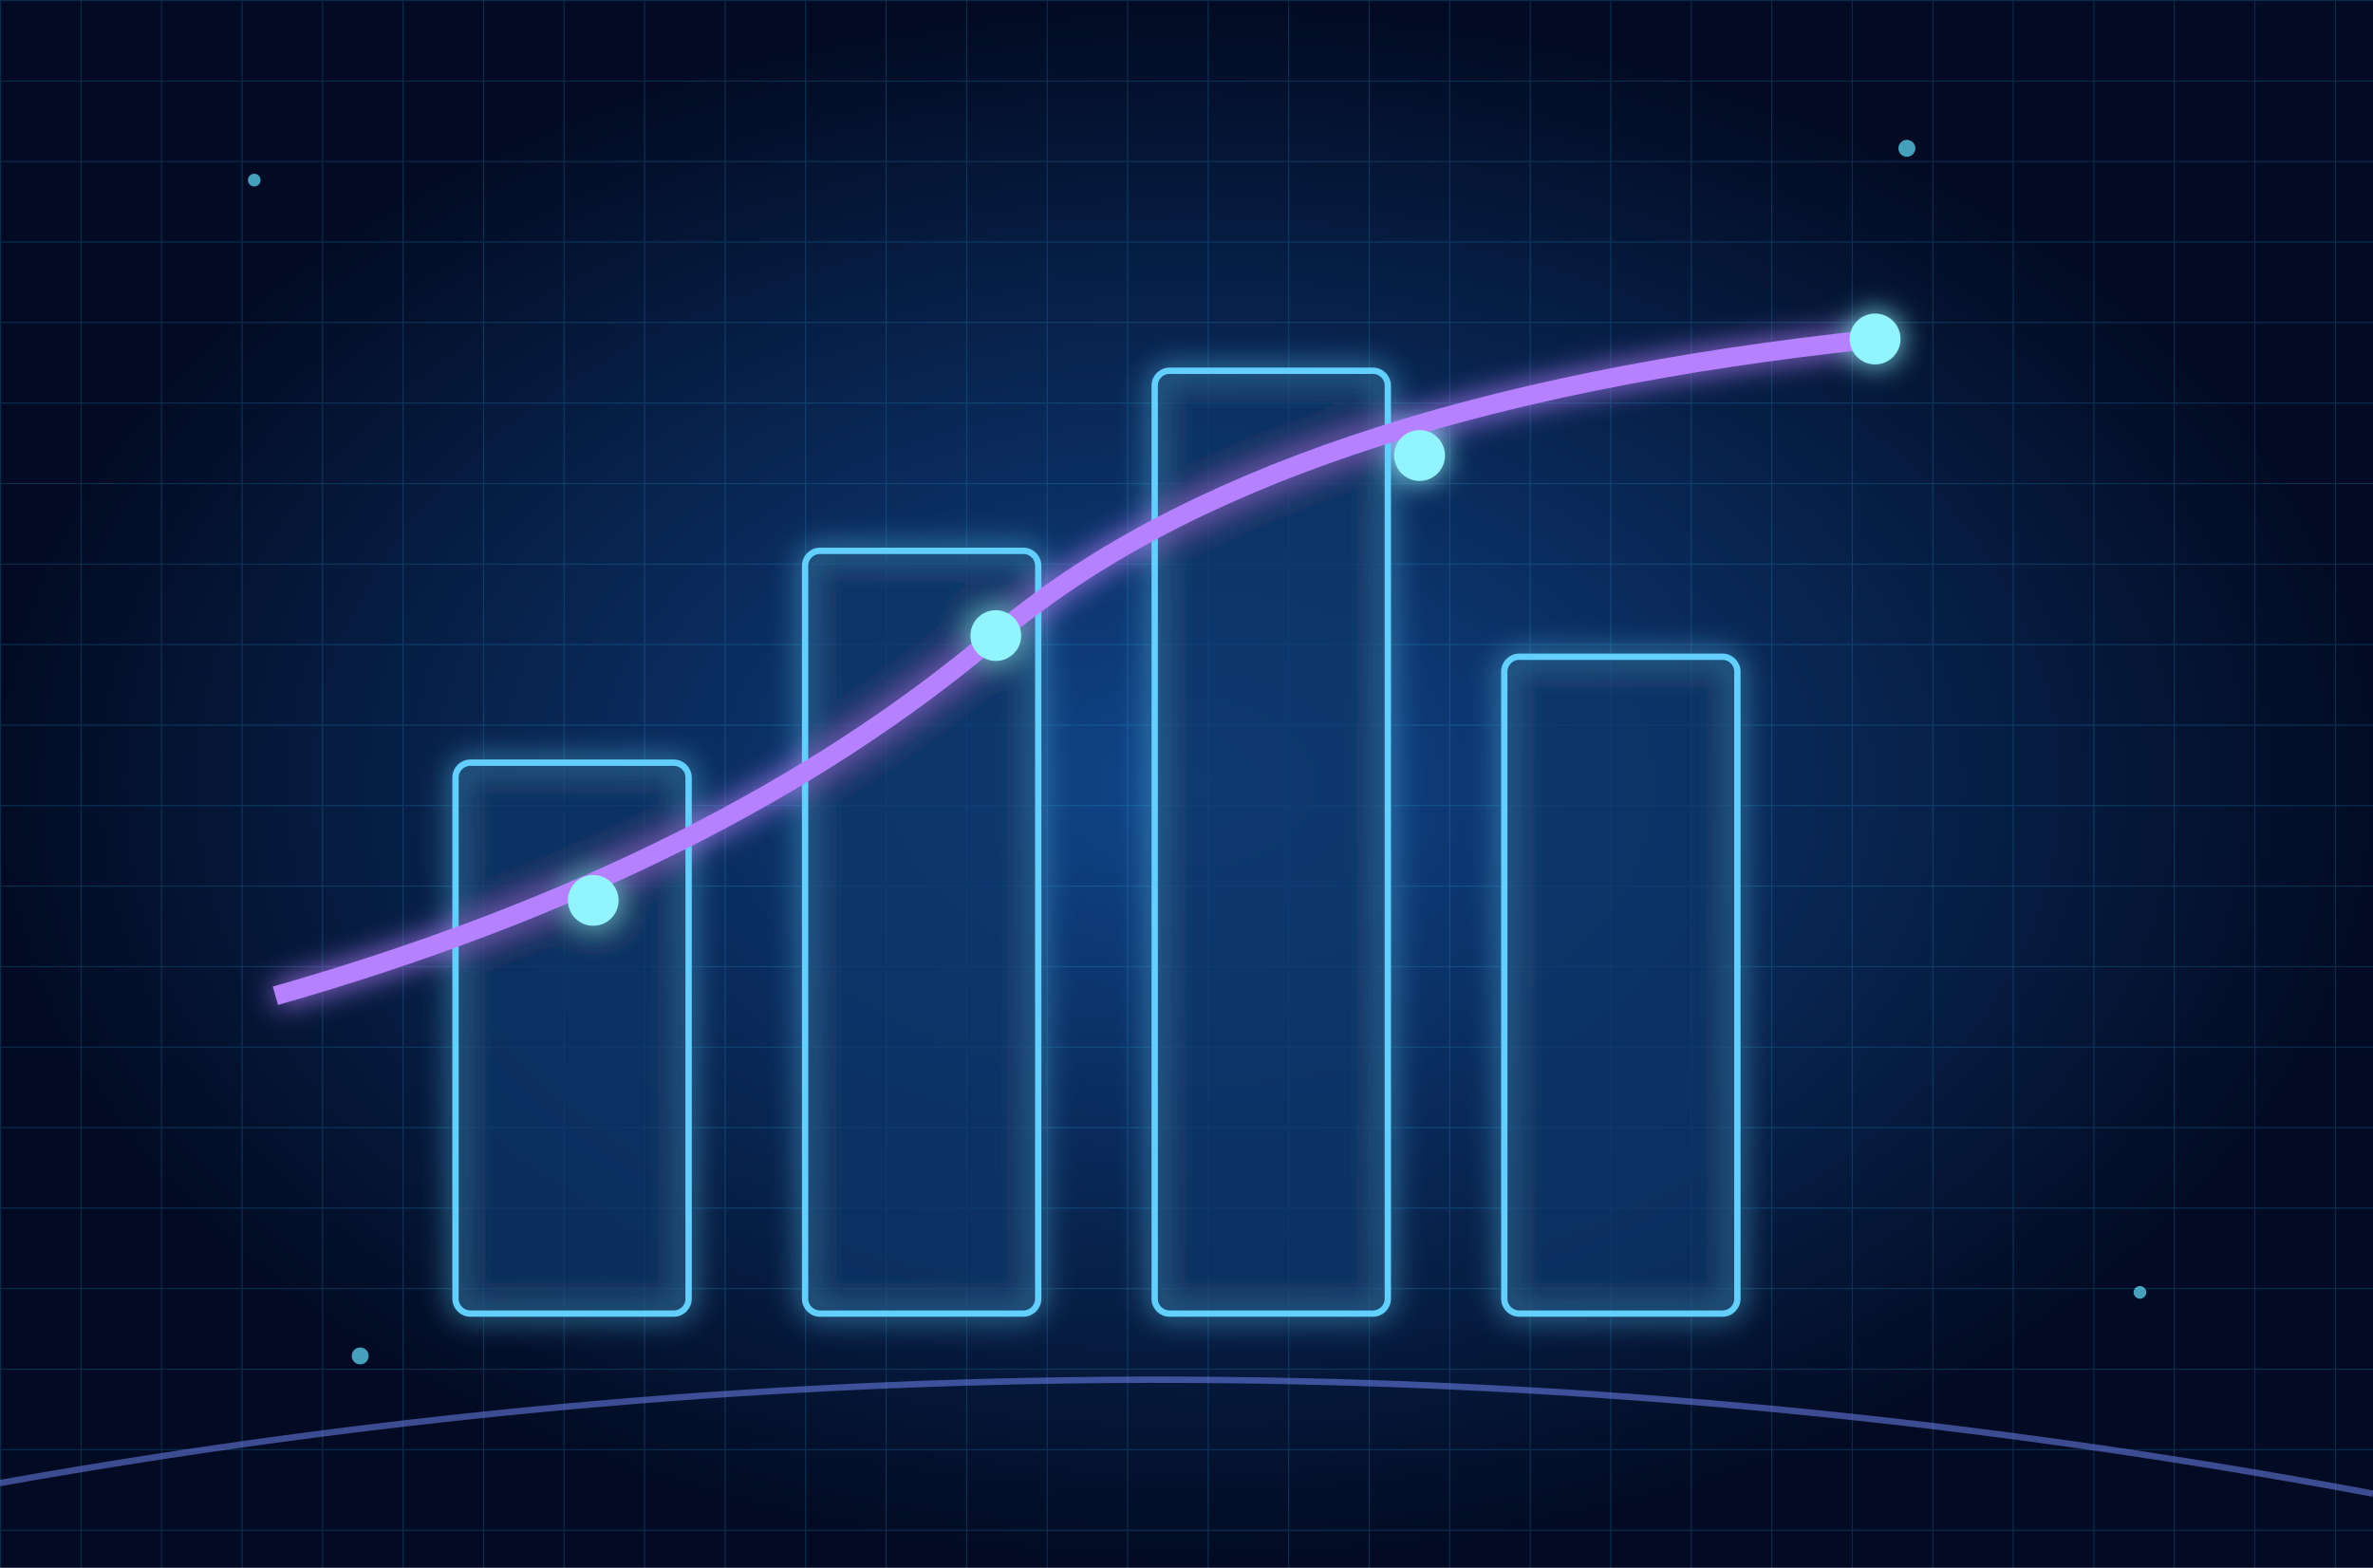
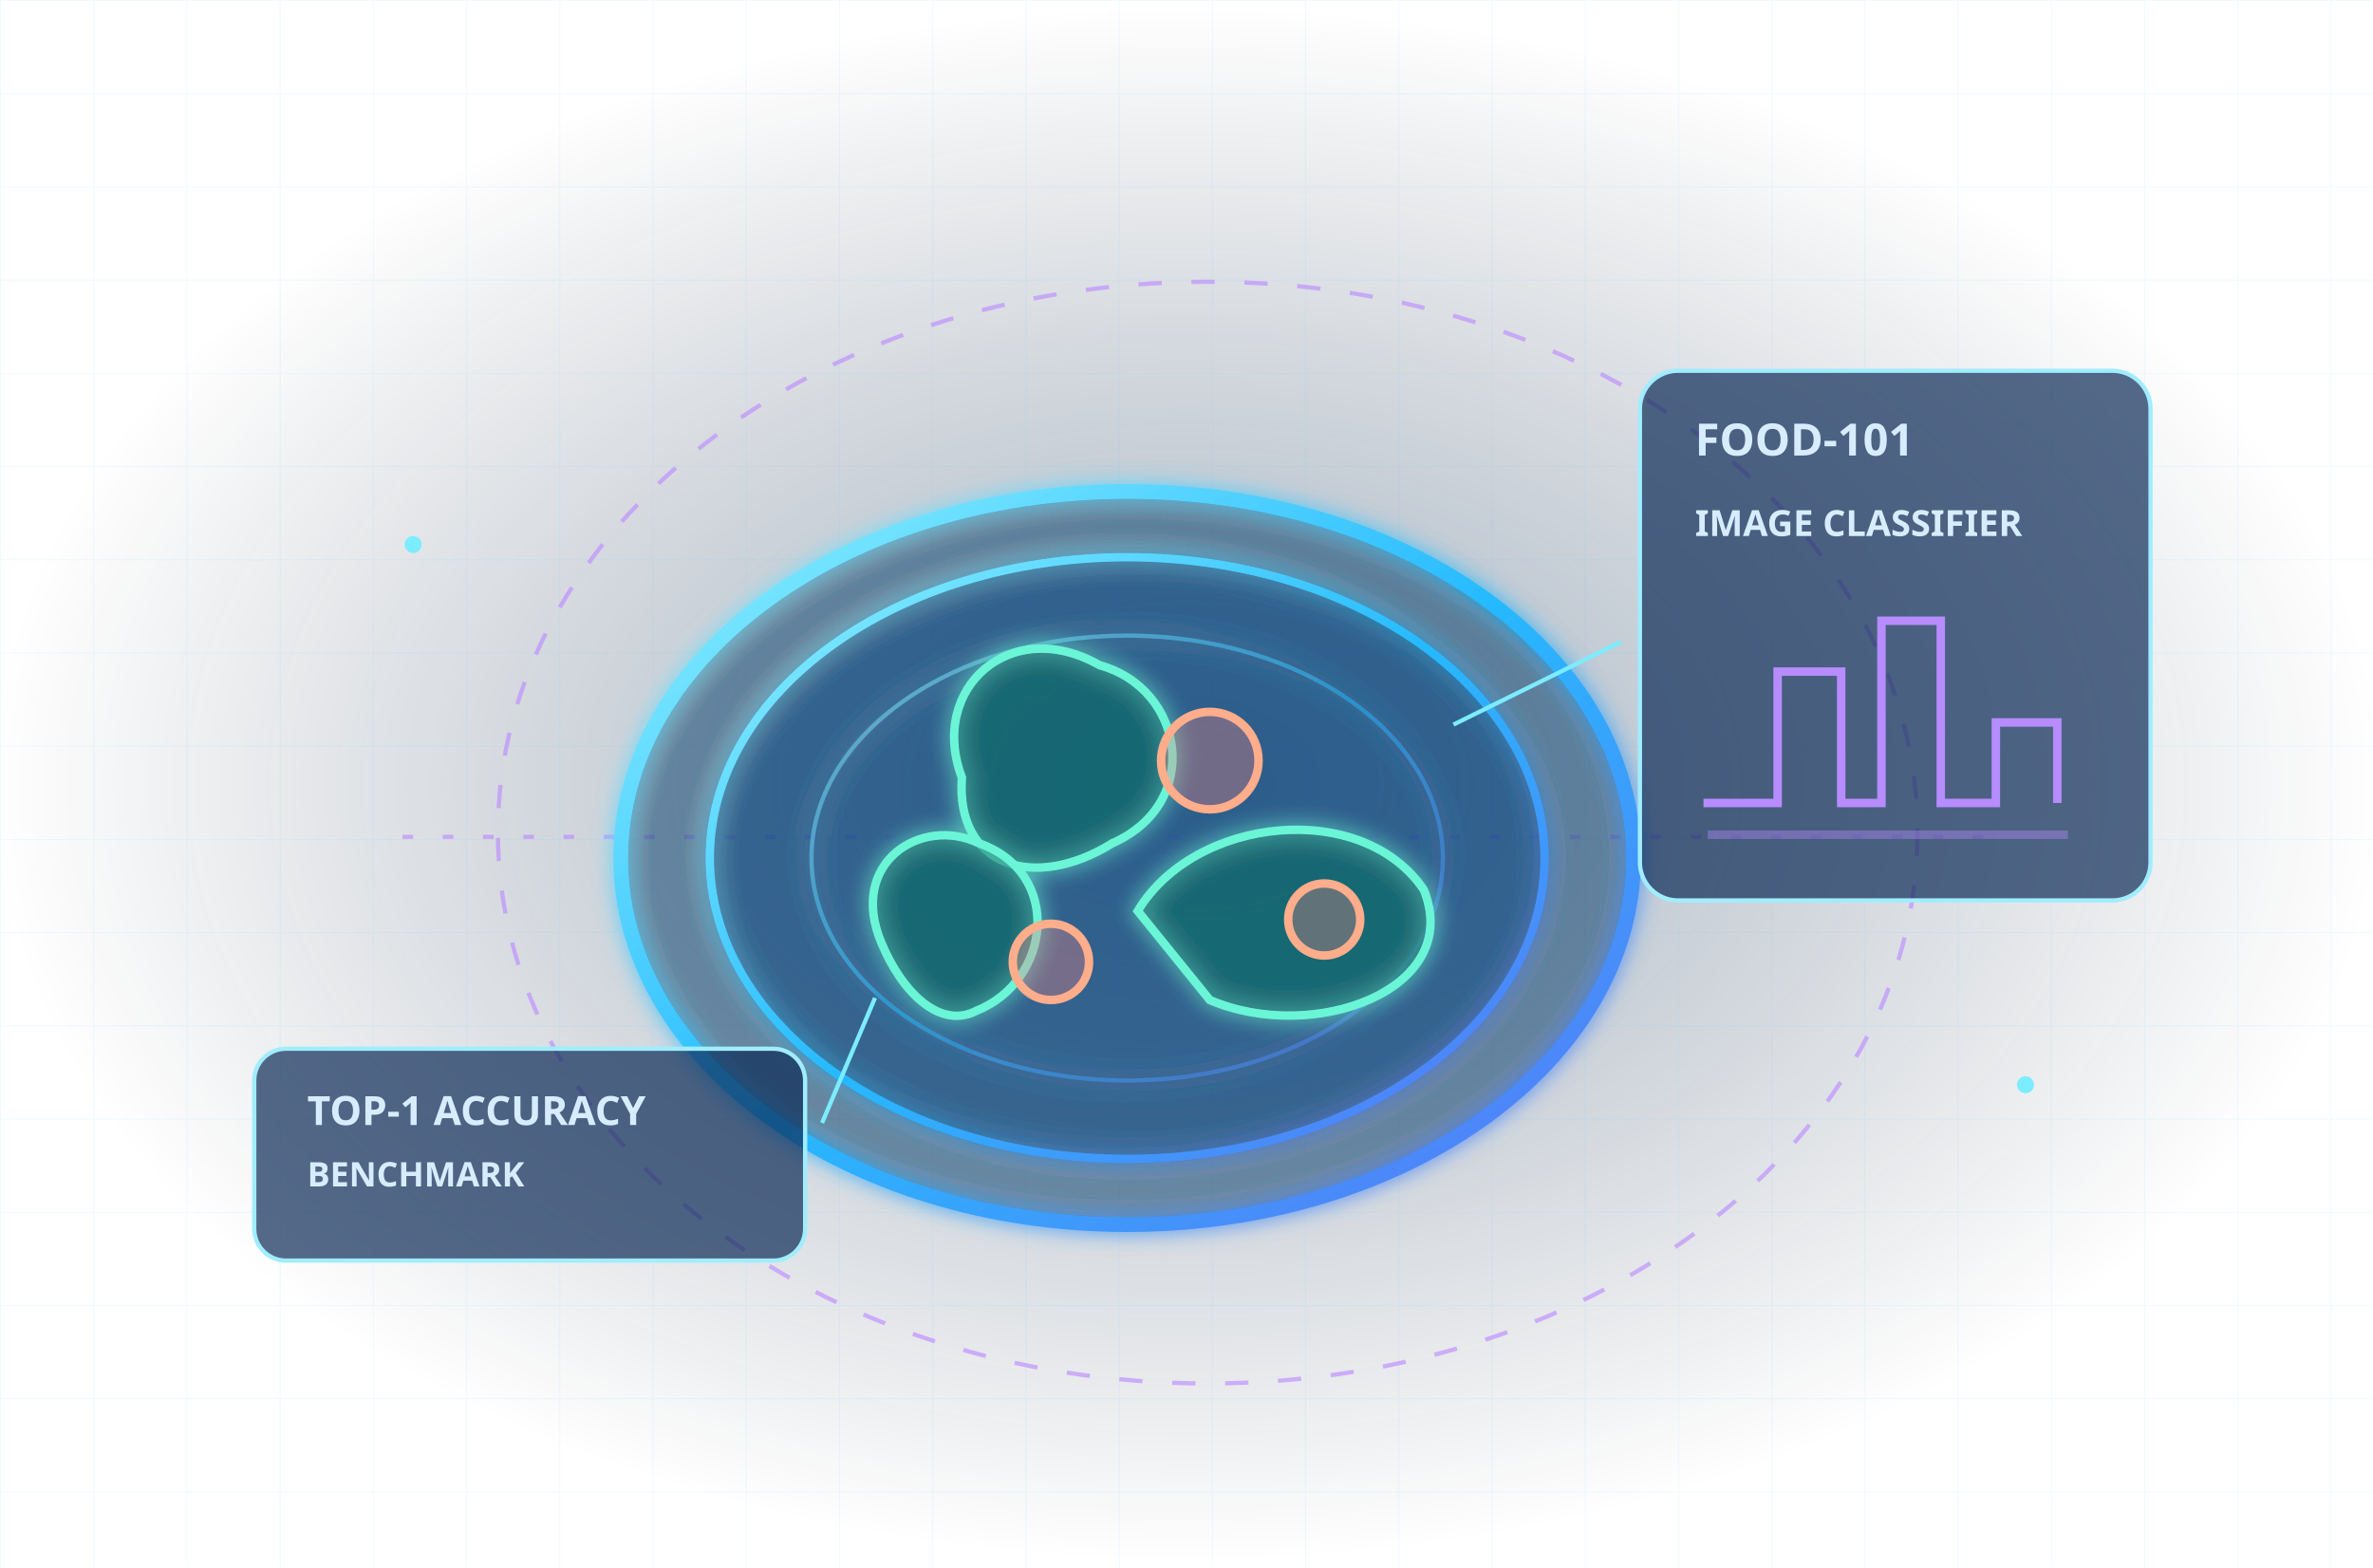
- <svg xmlns="http://www.w3.org/2000/svg" viewBox="0 0 1120 740" role="img" aria-label="BENCHMARK holographic illustration">
+ <svg xmlns="http://www.w3.org/2000/svg" viewBox="0 0 1120 740" role="img" aria-label="Food image classification hologram with plated meal and evaluation charts">
  <defs>
-     <radialGradient id="bg">
-       <stop stop-color="#10458a" />
-       <stop offset="1" stop-color="#020b23" />
+     <radialGradient id="back">
+       <stop stop-color="#164774" stop-opacity=".40" />
+       <stop offset="1" stop-color="#040d23" stop-opacity="0" />
    </radialGradient>
-     <pattern id="grid" width="38" height="38" patternUnits="userSpaceOnUse">
-       <path d="M38 0H0V38" fill="none" stroke="#2ab8ed" stroke-opacity=".2" />
-     </pattern>
+     <linearGradient id="cyan" x1="0" y1="0" x2="1" y2="1">
+       <stop stop-color="#92f4ff" />
+       <stop offset=".5" stop-color="#26baff" />
+       <stop offset="1" stop-color="#5c72f6" />
+     </linearGradient>
+     <linearGradient id="purple" x1="0" y1="0" x2="1" y2="1">
+       <stop stop-color="#6de4ff" />
+       <stop offset=".55" stop-color="#b78bff" />
+       <stop offset="1" stop-color="#7049e9" />
+     </linearGradient>
    <filter id="glow">
-       <feGaussianBlur stdDeviation="7" result="blur" />
+       <feGaussianBlur stdDeviation="5" result="blur" />
      <feMerge>
        <feMergeNode in="blur" />
        <feMergeNode in="SourceGraphic" />
      </feMerge>
    </filter>
+     <pattern id="grid" width="44" height="44" patternUnits="userSpaceOnUse">
+       <path d="M44 0H0V44" fill="none" stroke="#4bbcff" stroke-opacity=".08" />
+     </pattern>
  </defs>
-   <rect width="1120" height="740" fill="url(#bg)" />
+   <rect width="1120" height="740" fill="url(#back)" />
  <rect width="1120" height="740" fill="url(#grid)" />
-   <g filter="url(#glow)">
-     <g stroke="#62cfff" stroke-width="3" fill="#0f3869" fill-opacity=".5">
-       <rect x="215" y="360" width="110" height="260" rx="7" />
-       <rect x="380" y="260" width="110" height="360" rx="7" />
-       <rect x="545" y="175" width="110" height="445" rx="7" />
-       <rect x="710" y="310" width="110" height="310" rx="7" />
-     </g>
-     <path d="M130 470 Q340 410 470 300 T885 160" stroke="#b681ff" stroke-width="9" fill="none" />
-     <g fill="#91f4ff">
-       <circle cx="280" cy="425" r="12" />
-       <circle cx="470" cy="300" r="12" />
-       <circle cx="670" cy="215" r="12" />
-       <circle cx="885" cy="160" r="12" />
-     </g>
+   <g fill="none" stroke="#bc8cff" stroke-width="2" opacity=".65">
+     <ellipse cx="570" cy="393" rx="335" ry="260" stroke-dasharray="11 14" />
+     <path d="M190 395H938" stroke-dasharray="5 14" />
  </g>
-   <path d="M0 700 Q560 600 1120 705" stroke="#788bff" opacity=".5" stroke-width="3" fill="none" />
-   <g fill="#62dffe" opacity=".7">
-     <circle cx="120" cy="85" r="3" />
-     <circle cx="900" cy="70" r="4" />
-     <circle cx="1010" cy="610" r="3" />
-     <circle cx="170" cy="640" r="4" />
+   <g stroke="url(#cyan)" filter="url(#glow)">
+     <ellipse cx="532" cy="405" rx="239" ry="173" stroke-width="7" fill="#0b376a" fill-opacity=".3" />
+     <ellipse cx="532" cy="405" rx="197" ry="142" stroke-width="4" fill="#164b80" fill-opacity=".26" />
+     <ellipse cx="532" cy="405" rx="149" ry="105" stroke-width="2" fill="none" opacity=".5" />
+   </g>
+   <g stroke="#6af5d7" stroke-width="4" fill="#176b6b" fill-opacity=".5" filter="url(#glow)">
+     <path d="M454 367C438 325 477 290 519 314C559 325 568 379 525 398C488 421 451 409 454 367Z" />
+     <path d="M537 430C564 385 643 377 672 420C691 467 620 493 571 472Z" />
+     <path d="M416 445C400 407 435 385 462 398C502 412 496 463 461 477C444 486 426 469 416 445Z" />
+   </g>
+   <g stroke="#ffad8b" stroke-width="4" fill="#f18485" fill-opacity=".35">
+     <circle cx="571" cy="359" r="23" />
+     <circle cx="496" cy="454" r="18" />
+     <circle cx="625" cy="434" r="17" />
+   </g>
+   <g stroke="#a0edff" stroke-width="2" fill="#0e2b58" fill-opacity=".7">
+     <rect x="774" y="175" width="241" height="250" rx="18" />
+     <rect x="120" y="495" width="260" height="100" rx="15" />
+   </g>
+   <g fill="#d7edff" font-family="sans-serif" font-size="21" font-weight="bold">
+     <text x="800" y="215">FOOD-101</text>
+     <text x="800" y="253" font-size="17">IMAGE CLASSIFIER</text>
+     <text x="145" y="531" font-size="19">TOP-1 ACCURACY</text>
+     <text x="145" y="560" font-size="16">BENCHMARK</text>
+   </g>
+   <g stroke="#b68cff" stroke-width="4" fill="none">
+     <path d="M804 379H839V317H869V379H888V293H916V379H942V341H971V379" />
+     <path d="M806 394H976" stroke-opacity=".4" />
+   </g>
+   <g stroke="#7cecff" stroke-width="2" fill="none">
+     <path d="M765 303L686 342M388 530L413 471" />
+   </g>
+   <g fill="#7cecff">
+     <circle cx="195" cy="257" r="4" />
+     <circle cx="956" cy="512" r="4" />
  </g>
</svg>
